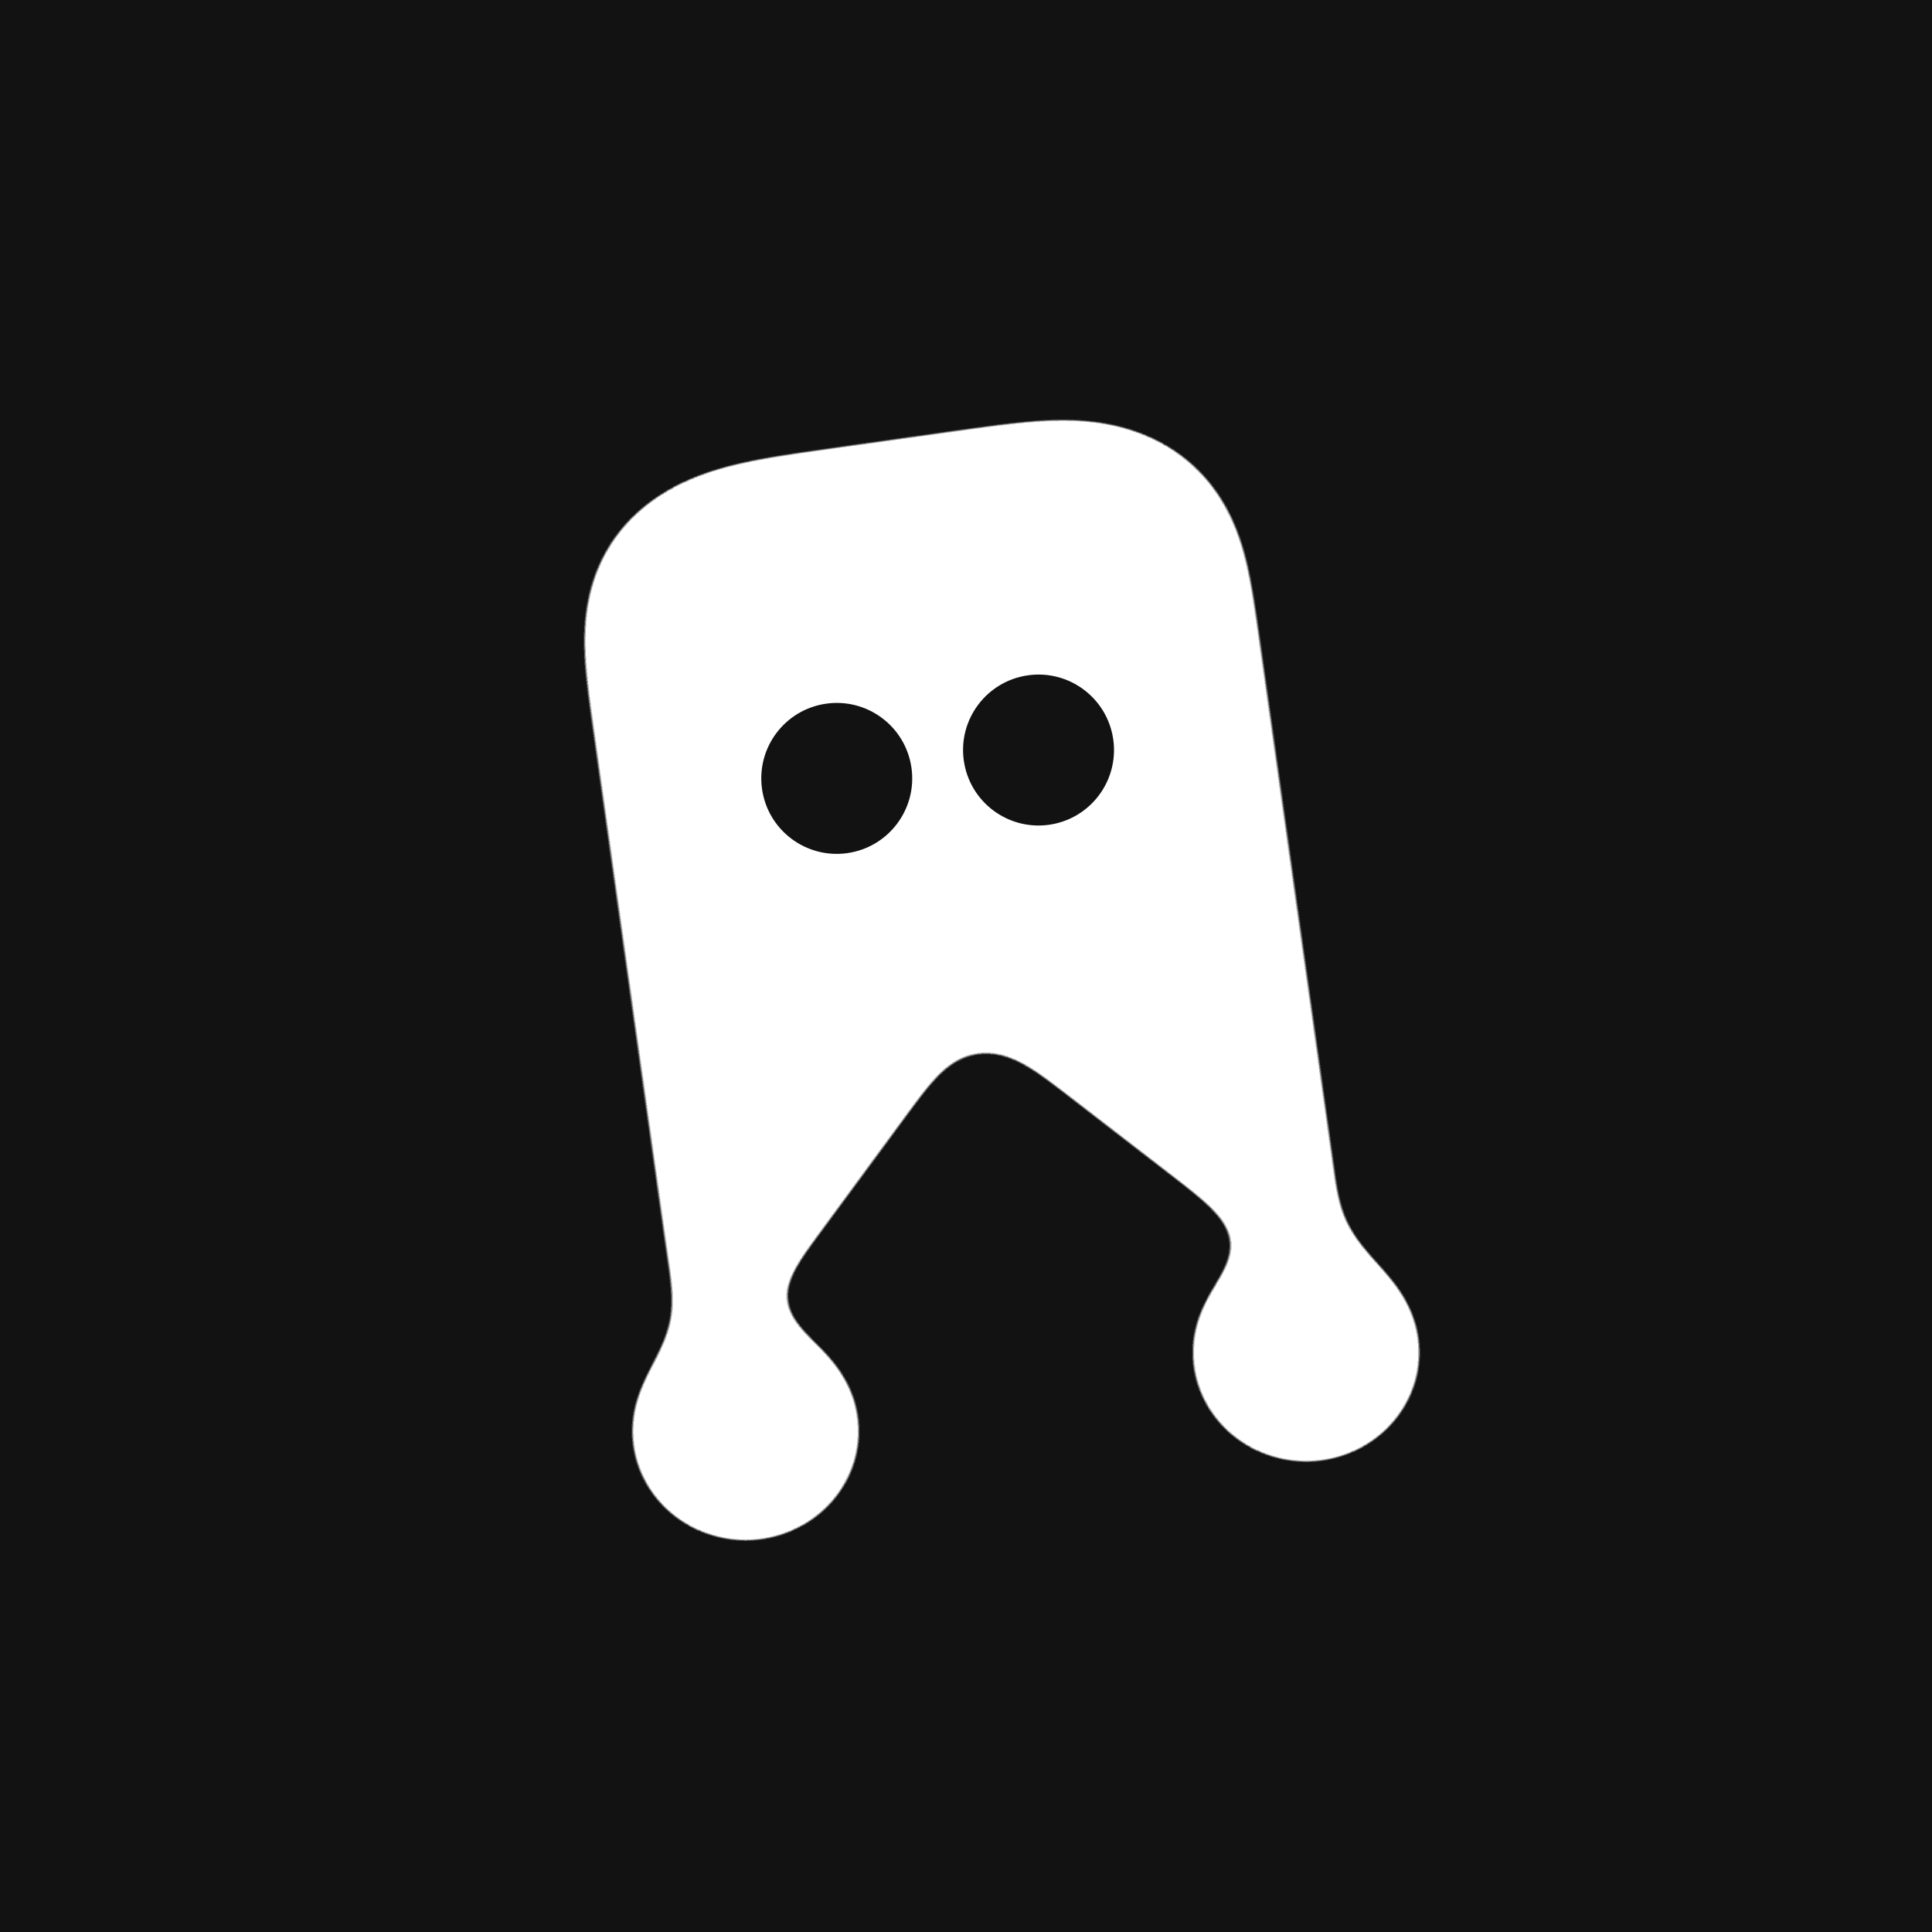
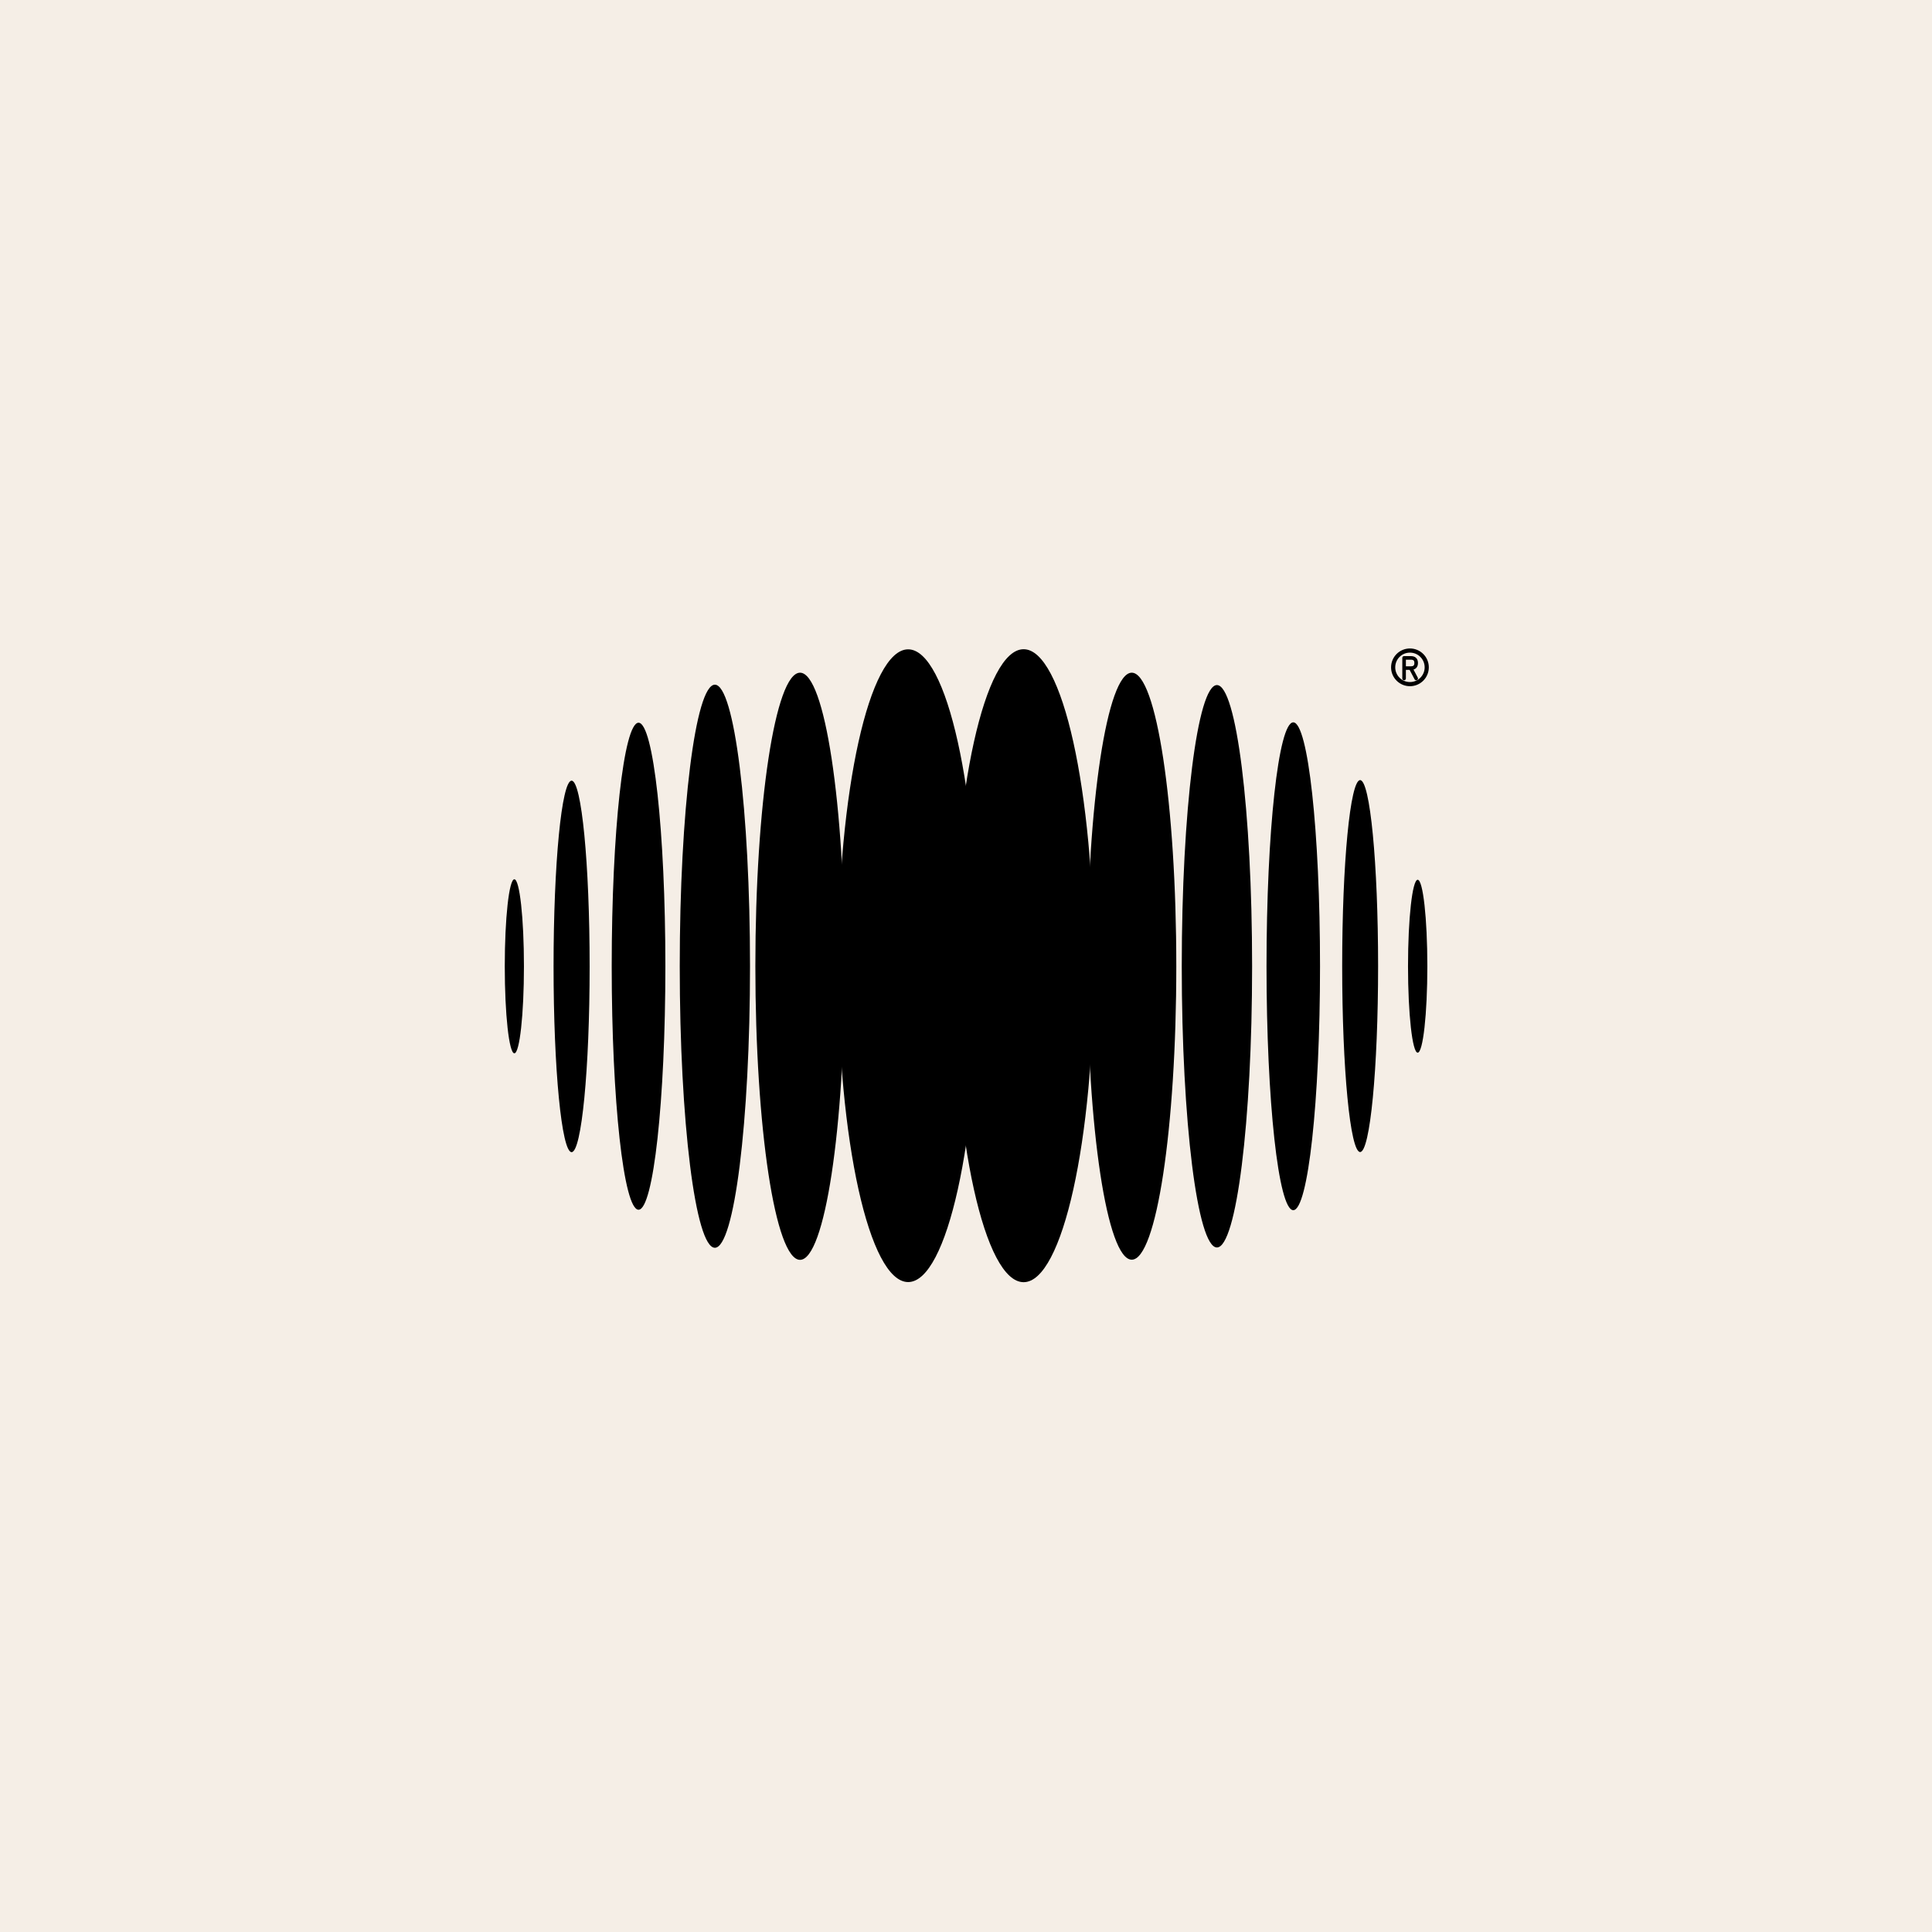
<svg xmlns="http://www.w3.org/2000/svg" width="1024" height="1024" viewBox="0 0 1024 1024">
-   <rect width="1024" height="1024" fill="#121212" />
-   <defs>
-     <filter id="goo" x="-20%" y="-20%" width="140%" height="140%">
-       <feGaussianBlur in="SourceGraphic" stdDeviation="20" />
-       <feColorMatrix values="1 0 0 0 0  0 1 0 0 0  0 0 1 0 0  0 0 0 40 -18" />
-     </filter>
-     <mask id="eyes" maskUnits="userSpaceOnUse" x="0" y="0" width="1024" height="1024">
-       <rect width="1024" height="1024" fill="#fff" />
-       <circle cx="458" cy="404" r="40" fill="#000" />
-       <circle cx="566" cy="404" r="40" fill="#000" />
-     </mask>
-   </defs>
-   <g transform="translate(0 0)">
-     <g transform="rotate(-8 512 512)">
-       <g mask="url(#eyes)">
-         <g filter="url(#goo)" fill="#FFFFFF">
-           <path d="M336 330 C336 268 374 232 436 232 L588 232 C650 232 688 268 688 330 L688 720 L512 540 L336 720 Z" />
-           <circle cx="362" cy="740" r="60" />
-           <circle cx="662" cy="740" r="60" />
-         </g>
-       </g>
+   <rect width="1024" height="1024" fill="#F5EEE6" />
+   <g transform="translate(512.0 512.0) scale(2.0) translate(-511.45 -288.15)">
+     <g fill="#000000">
+       <ellipse cx="391.76" cy="288.23" rx="2.54" ry="23.06" />
+       <ellipse cx="406.93" cy="288.26" rx="4.78" ry="49.22" />
+       <ellipse cx="424.67" cy="288.21" rx="7.11" ry="64.53" />
+       <ellipse cx="444.90" cy="288.21" rx="9.31" ry="74.61" />
+       <ellipse cx="467.47" cy="288.22" rx="11.84" ry="77.80" />
+       <ellipse cx="496.12" cy="288.07" rx="18.61" ry="83.84" />
+       <ellipse cx="526.72" cy="288.07" rx="18.62" ry="83.87" />
+       <ellipse cx="555.38" cy="288.20" rx="11.80" ry="77.78" />
+       <ellipse cx="577.95" cy="288.22" rx="9.32" ry="74.52" />
+       <ellipse cx="598.18" cy="288.22" rx="7.09" ry="64.64" />
+       <ellipse cx="615.90" cy="288.17" rx="4.76" ry="49.28" />
+       <ellipse cx="631.15" cy="288.21" rx="2.56" ry="22.91" />
+       <circle cx="629.1" cy="209.0" r="4.45" fill="none" stroke="#000000" stroke-width="1.1" />
+       <path d="M627.55 211.95V206.5H629.35Q630.75 206.5 630.75 207.85Q630.75 209.2 629.35 209.2H627.55M629.3 209.2L630.75 211.95" fill="none" stroke="#000000" stroke-width="0.95" stroke-linejoin="round" stroke-linecap="round" />
    </g>
  </g>
</svg>
